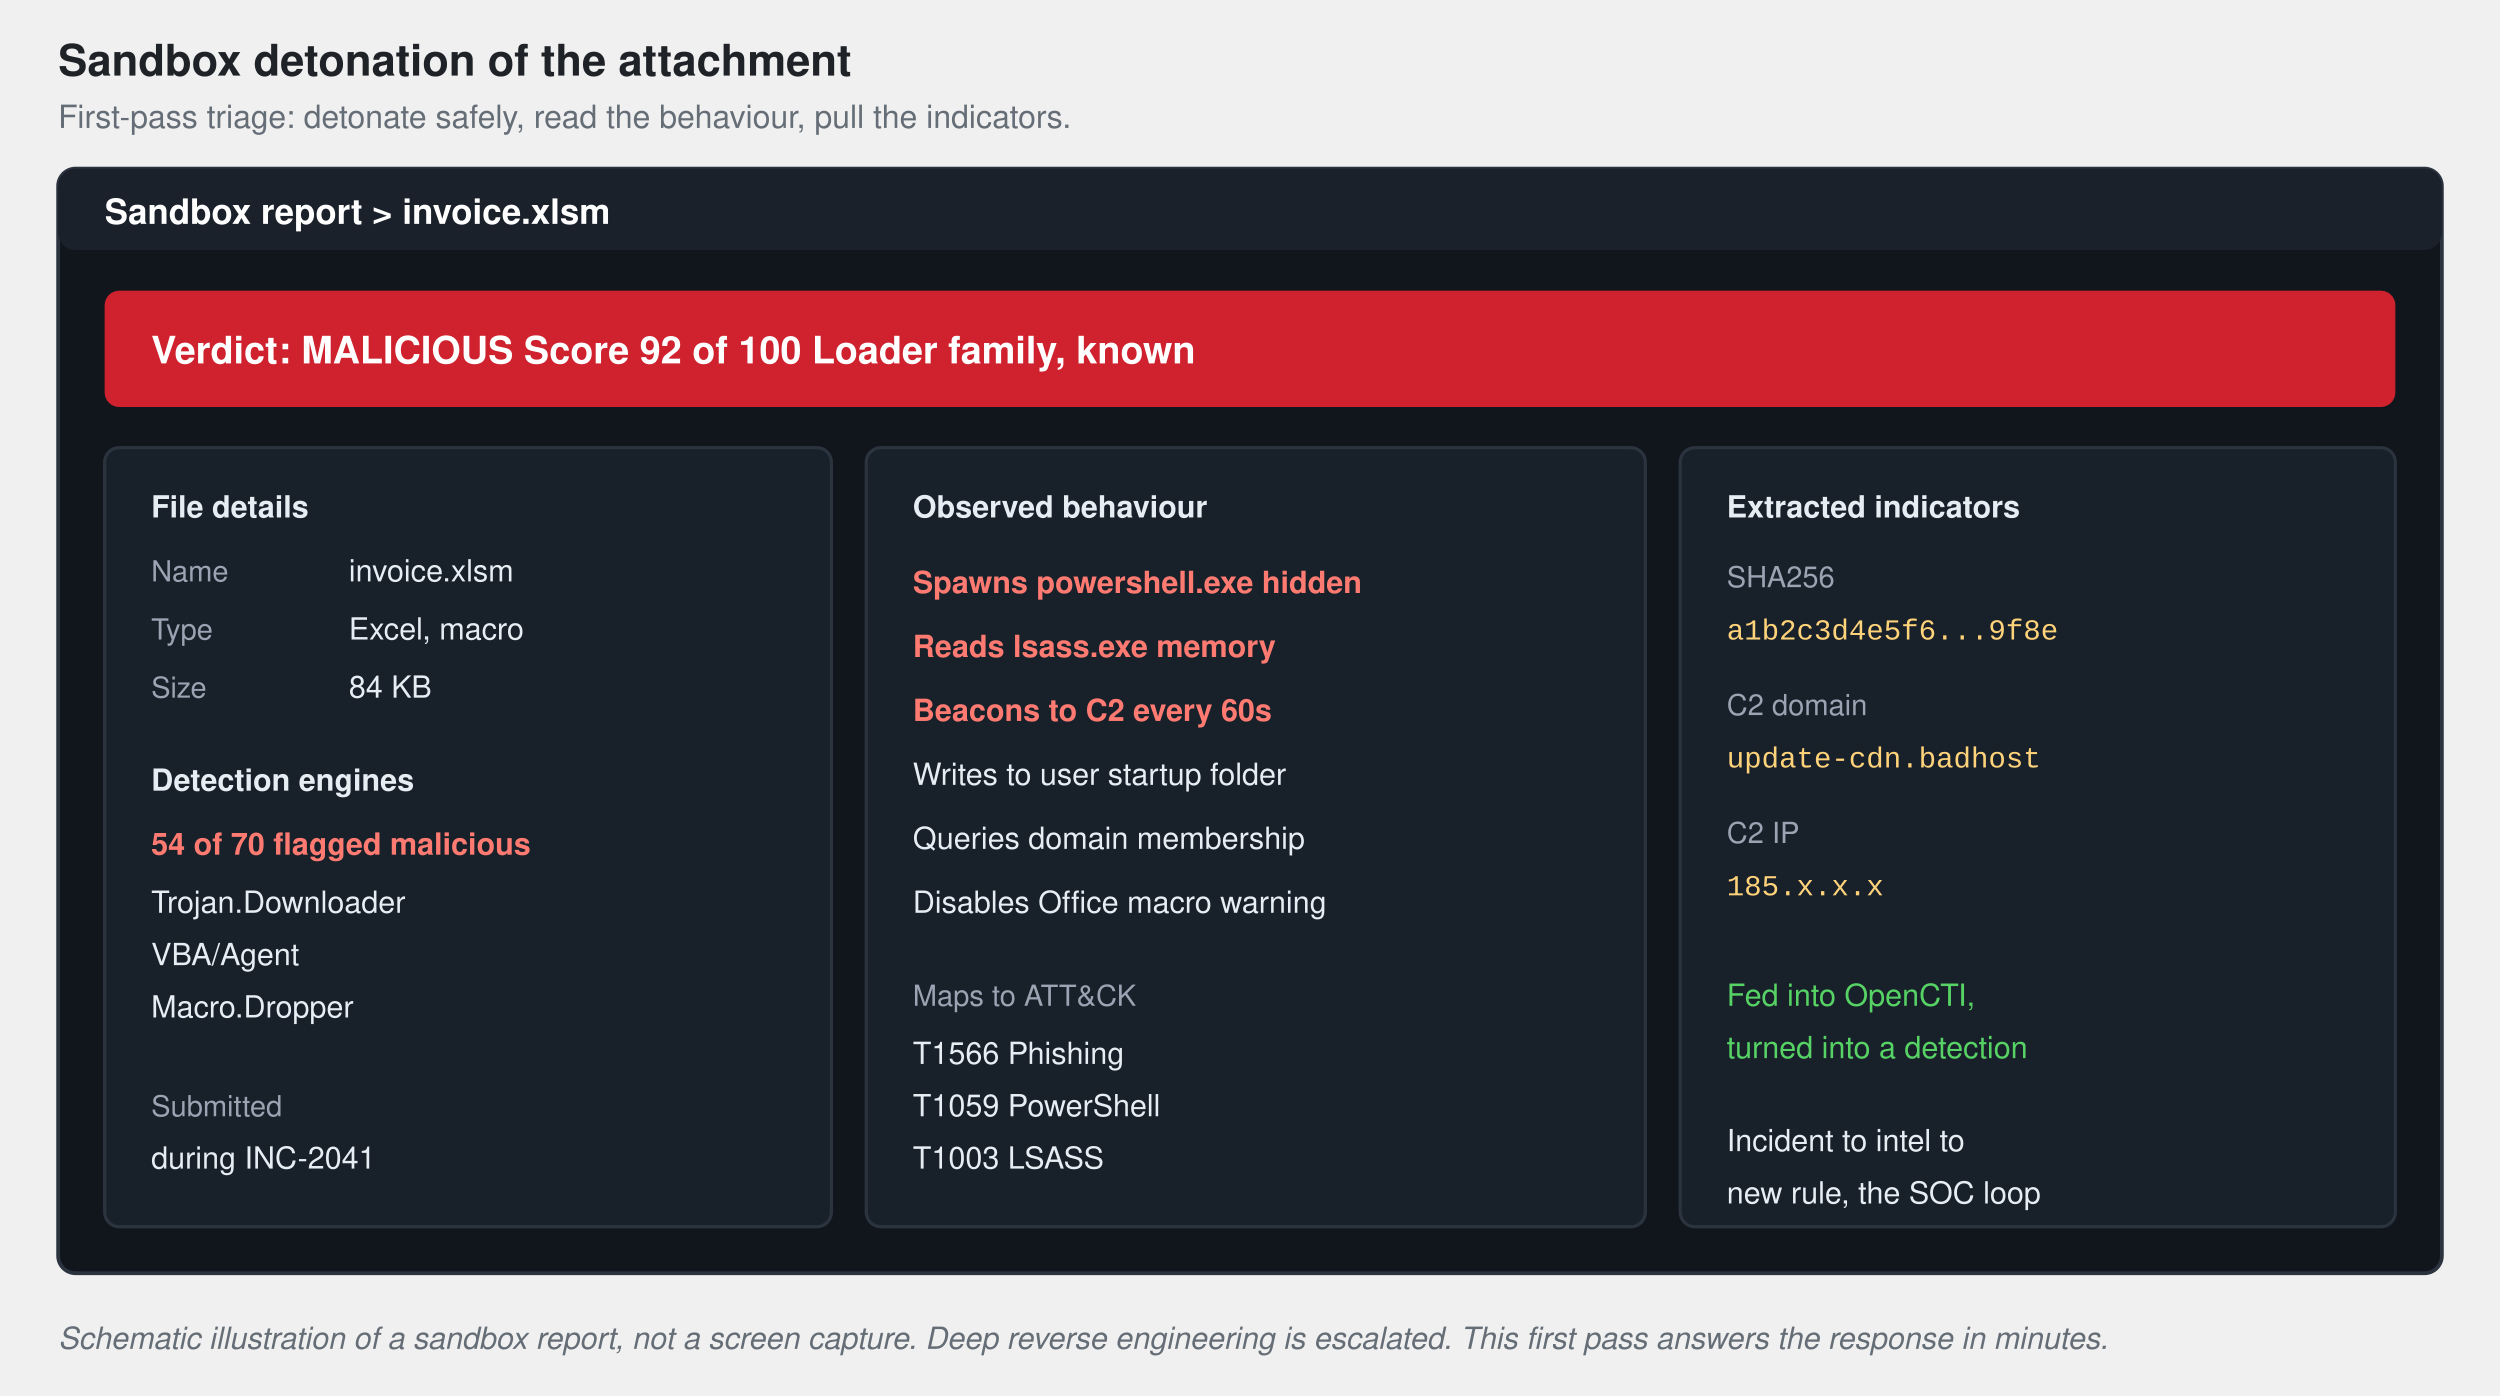
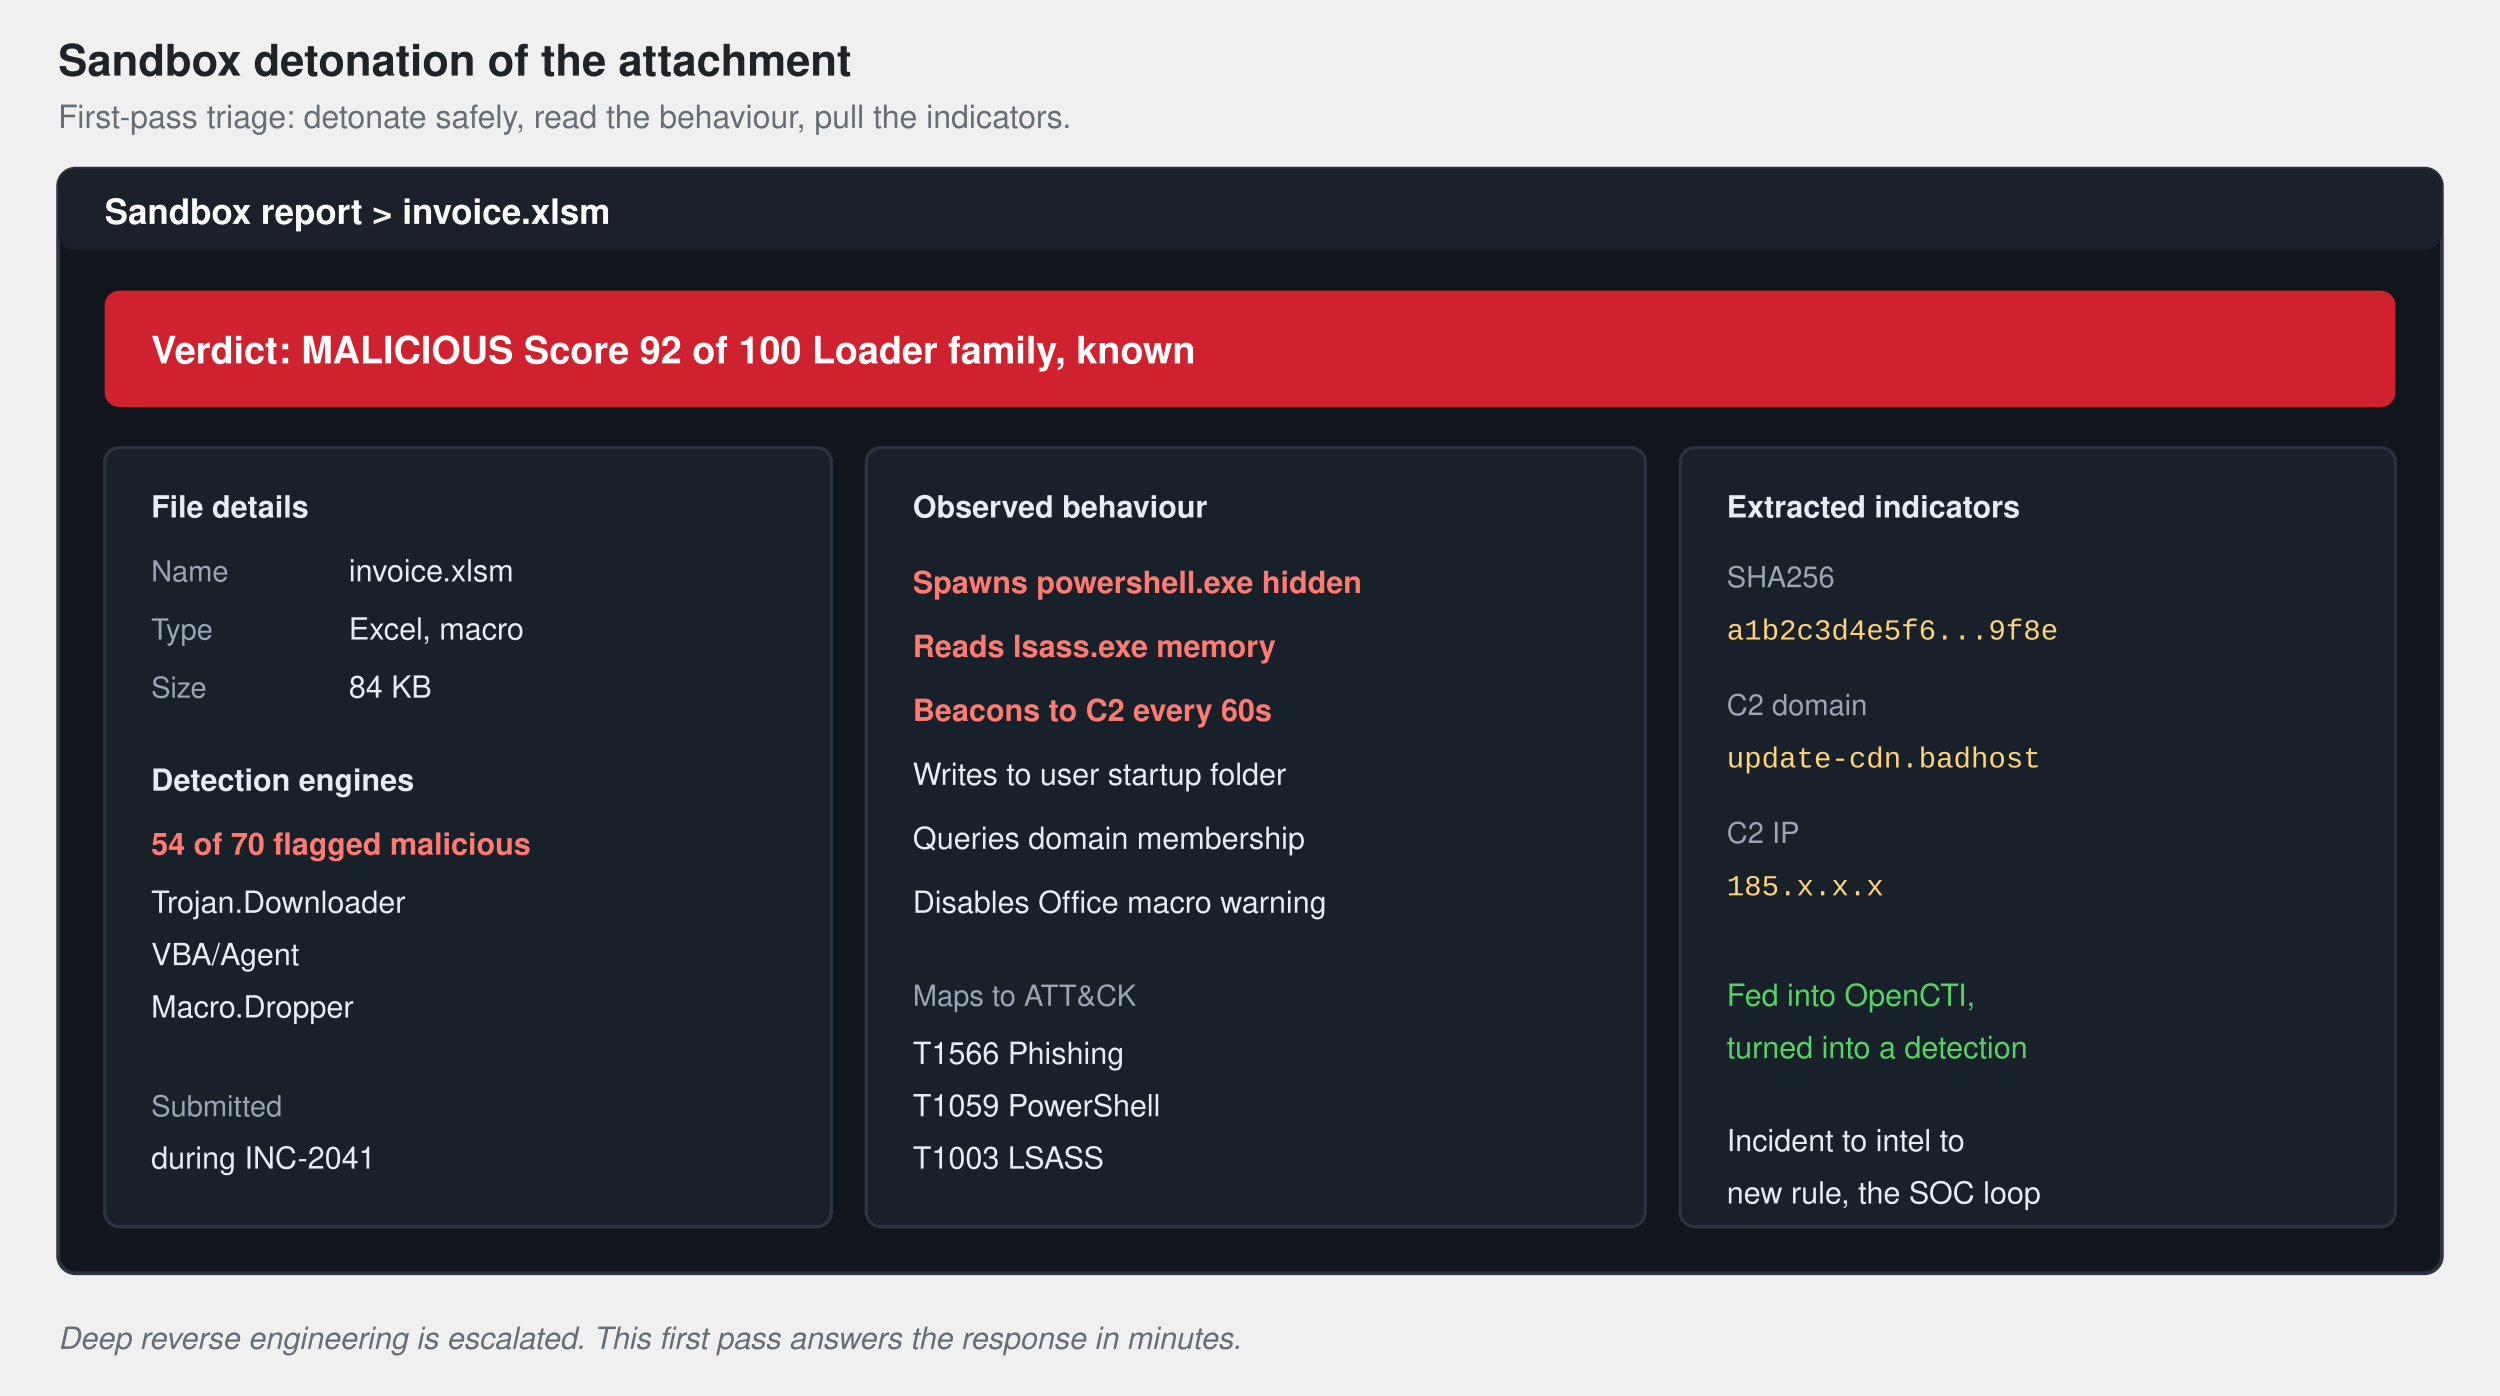
<svg xmlns="http://www.w3.org/2000/svg" viewBox="0 0 860 480" width="860" height="480" role="img" aria-labelledby="t d">
  <style>
    text { font-family: -apple-system, BlinkMacSystemFont, "Segoe UI", Helvetica, Arial, sans-serif; }
    .mono { font-family: "SFMono-Regular", Consolas, "Liberation Mono", Menlo, monospace; }
    .app { fill: #11161d; stroke: #2b333f; stroke-width: 1.3; }
    .bar { fill: #1a212b; }
    .panel { fill: #18202a; stroke: #2b333f; stroke-width: 1.1; }
    .h1 { fill: #1f2328; font-size: 15px; font-weight: 600; }
    .sub{ fill: #656d76; font-size: 11px; }
    .appt{ fill: #ffffff; font-size: 12px; font-weight: 700; }
    .mal { fill: #cf222e; }
    .malt{ fill: #ffffff; font-size: 13px; font-weight: 700; }
    .lbl { fill: #9aa4b2; font-size: 10px; }
    .val { fill: #e6edf3; font-size: 10.5px; }
    .bad { fill: #ff7b72; font-size: 10.5px; font-weight: 700; }
    .ok  { fill: #56d364; font-size: 10.5px; }
    .ioc { fill: #ffd37a; font-size: 10px; }
    .foot{ fill: #656d76; font-size: 10.5px; font-style: italic; }
    @media (prefers-color-scheme: dark) { .h1 { fill: #e6edf3; } .sub { fill: #8b949e; } .foot { fill: #8b949e; } }
  </style>
  <text class="h1" x="20" y="26">Sandbox detonation of the attachment</text>
  <text class="sub" x="20" y="44">First-pass triage: detonate safely, read the behaviour, pull the indicators.</text>
  <rect class="app" x="20" y="58" width="820" height="380" rx="6" />
  <rect class="bar" x="20" y="58" width="820" height="28" rx="6" />
  <text class="appt" x="36" y="77">Sandbox report  &gt;  invoice.xlsm</text>
  <rect class="mal" x="36" y="100" width="788" height="40" rx="5" />
  <text class="malt" x="52" y="125">Verdict: MALICIOUS    Score 92 of 100    Loader family, known</text>
  <rect class="panel" x="36" y="154" width="250" height="268" rx="5" />
  <text class="val" x="52" y="178" font-weight="700" fill="#ffffff">File details</text>
  <text class="lbl" x="52" y="200">Name</text>
  <text class="val" x="120" y="200">invoice.xlsm</text>
  <text class="lbl" x="52" y="220">Type</text>
  <text class="val" x="120" y="220">Excel, macro</text>
  <text class="lbl" x="52" y="240">Size</text>
  <text class="val" x="120" y="240">84 KB</text>
  <text class="val" x="52" y="272" font-weight="700" fill="#ffffff">Detection engines</text>
  <text class="bad" x="52" y="294">54 of 70 flagged malicious</text>
  <text class="val" x="52" y="314">Trojan.Downloader</text>
  <text class="val" x="52" y="332">VBA/Agent</text>
  <text class="val" x="52" y="350">Macro.Dropper</text>
  <text class="lbl" x="52" y="384">Submitted</text>
  <text class="val" x="52" y="402">during INC-2041</text>
  <rect class="panel" x="298" y="154" width="268" height="268" rx="5" />
  <text class="val" x="314" y="178" font-weight="700" fill="#ffffff">Observed behaviour</text>
  <text class="bad" x="314" y="204">Spawns powershell.exe hidden</text>
  <text class="bad" x="314" y="226">Reads lsass.exe memory</text>
  <text class="bad" x="314" y="248">Beacons to C2 every 60s</text>
  <text class="val" x="314" y="270">Writes to user startup folder</text>
  <text class="val" x="314" y="292">Queries domain membership</text>
  <text class="val" x="314" y="314">Disables Office macro warning</text>
  <text class="lbl" x="314" y="346">Maps to ATT&amp;CK</text>
  <text class="val" x="314" y="366">T1566 Phishing</text>
  <text class="val" x="314" y="384">T1059 PowerShell</text>
  <text class="val" x="314" y="402">T1003 LSASS</text>
  <rect class="panel" x="578" y="154" width="246" height="268" rx="5" />
  <text class="val" x="594" y="178" font-weight="700" fill="#ffffff">Extracted indicators</text>
  <text class="lbl" x="594" y="202">SHA256</text>
  <text class="mono ioc" x="594" y="220" font-size="9">a1b2c3d4e5f6...9f8e</text>
  <text class="lbl" x="594" y="246">C2 domain</text>
  <text class="mono ioc" x="594" y="264" font-size="9.5">update-cdn.badhost</text>
  <text class="lbl" x="594" y="290">C2 IP</text>
  <text class="mono ioc" x="594" y="308" font-size="9.5">185.x.x.x</text>
  <text class="ok" x="594" y="346">Fed into OpenCTI,</text>
  <text class="ok" x="594" y="364">turned into a detection</text>
  <text class="val" x="594" y="396">Incident to intel to</text>
  <text class="val" x="594" y="414">new rule, the SOC loop</text>
-   <text class="foot" x="20" y="464">Schematic illustration of a sandbox report, not a screen capture. Deep reverse engineering is escalated. This first pass answers the response in minutes.</text>
+   <text class="foot" x="20" y="464"> Deep reverse engineering is escalated. This first pass answers the response in minutes.</text>
</svg>
